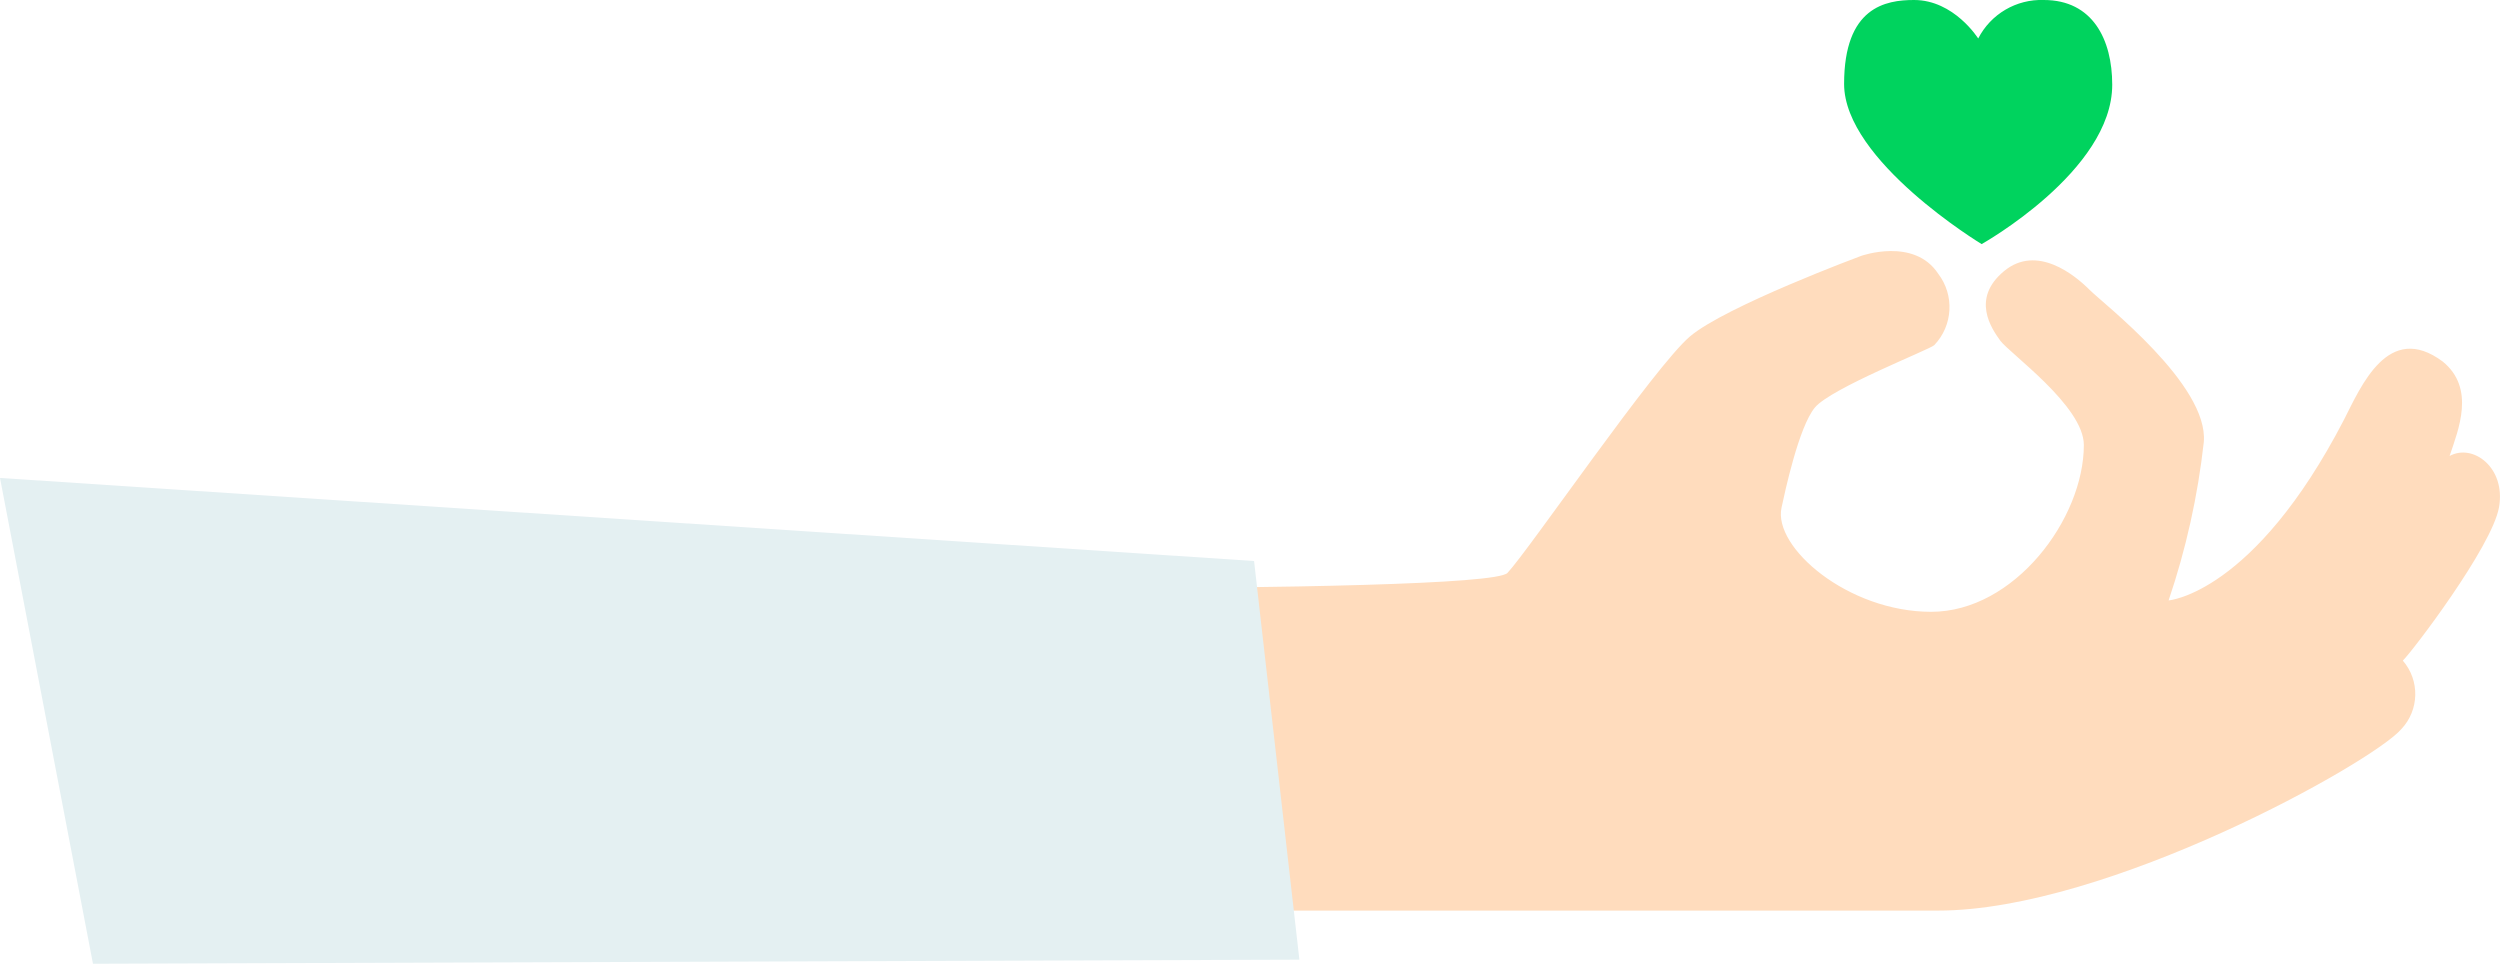
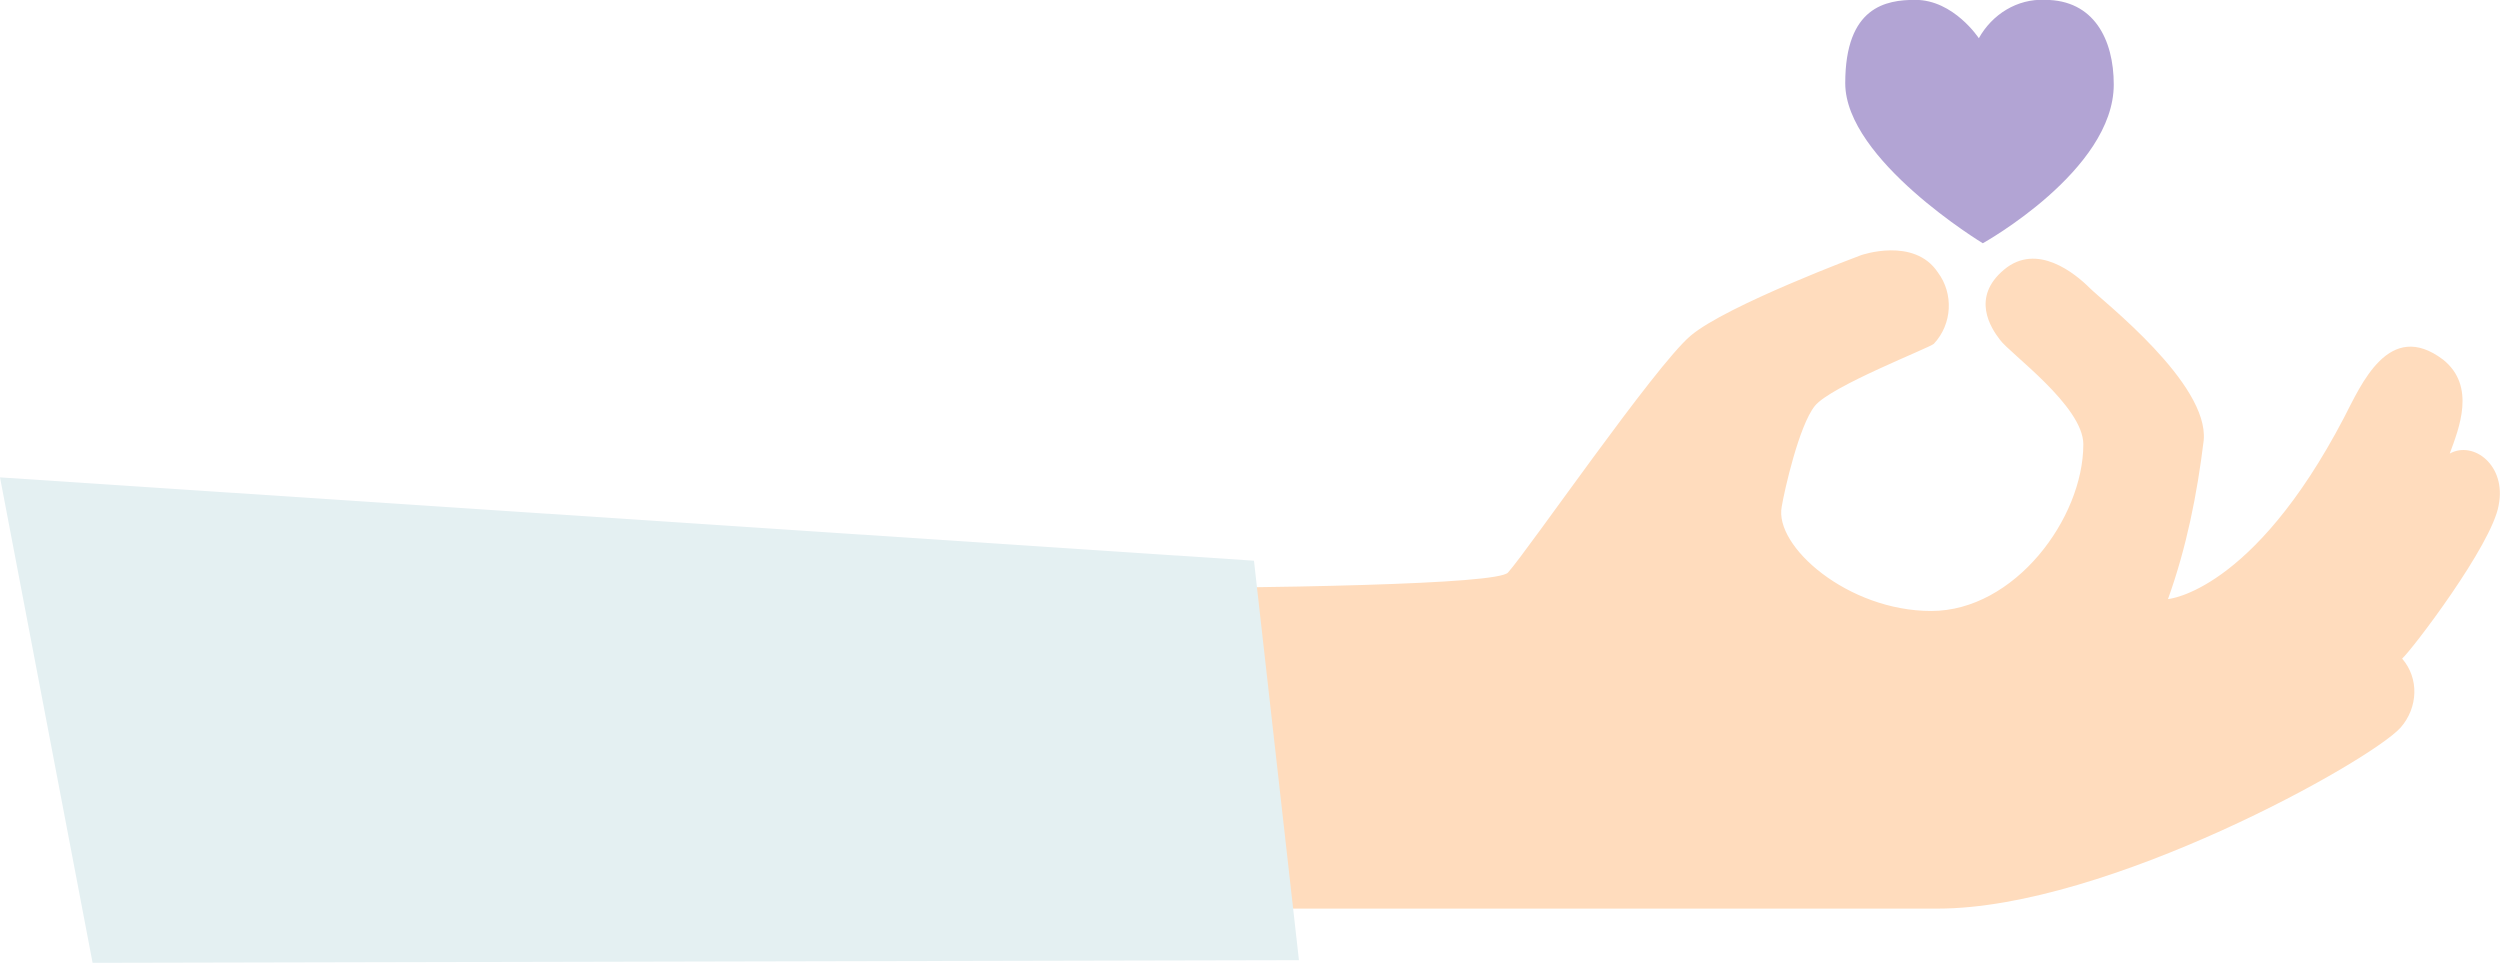
- <svg xmlns="http://www.w3.org/2000/svg" width="189.016" height="72.866" viewBox="0 0 189.016 72.866">
-   <defs>
-     <clipPath id="clip-path">
-       <path id="Clip_6" data-name="Clip 6" d="M0,0H98.242V36.73H0Z" transform="translate(0 0.146)" fill="none" />
-     </clipPath>
-   </defs>
-   <g id="Group_8" data-name="Group 8" transform="translate(0 -0.01)">
-     <path id="Fill_1" data-name="Fill 1" d="M0,25.392s63.209.7,64.855-1.058,11.109-15.6,13.8-17.881S91.6.364,91.6.364s3.993-1.418,5.815,1.344a4.162,4.162,0,0,1-.294,5.407c-.326.326-7.8,3.246-9.023,4.713s-2.277,6.426-2.525,7.575c-.646,3,5.024,7.873,11.313,7.873s11.545-7.031,11.545-12.614c0-2.939-5.634-6.94-6.32-7.89-.665-.919-2.223-3.171.285-5.253,2.477-2.056,5.352.291,6.481,1.424,1.04,1.045,8.99,7.159,8.624,11.492a56.793,56.793,0,0,1-2.661,11.979s6.434-.489,13.256-13.655c1.293-2.528,3.35-7.465,7.464-4.408,2.5,2.028,1.186,5.16.524,7.144,1.764-.972,4.266.879,3.737,3.876s-6.612,10.977-7.273,11.594a3.862,3.862,0,0,1-.116,5.182c-2.16,2.513-22.209,13.718-35.022,13.718H0Z" transform="translate(49.121 18.991)" fill="#ffdcbd" />
-     <path id="Fill_3" data-name="Fill 3" d="M10.139,2.909A5.364,5.364,0,0,1,15.1,0c3.7,0,5.172,3,5.172,6.406,0,6.524-9.874,12.049-9.874,12.049S0,12.167,0,6.348,3.144,0,5.289,0c3.027,0,4.849,2.909,4.849,2.909" transform="translate(139.426 0.01)" fill="#00d35e" />
-     <g id="Group_7" data-name="Group 7" transform="translate(0 36)">
-       <path id="Clip_6-2" data-name="Clip 6" d="M0,0H98.242V36.73H0Z" transform="translate(0 0.146)" fill="none" />
-       <g id="Group_7-2" data-name="Group 7" clip-path="url(#clip-path)">
-         <path id="Fill_5" data-name="Fill 5" d="M98.242,36.421,94.816,6.282,0,0,7.029,36.73Z" transform="translate(0 0.146)" fill="#e4f0f2" />
+ <svg xmlns="http://www.w3.org/2000/svg" xmlns:xlink="http://www.w3.org/1999/xlink" version="1.1" id="Calque_1" x="0px" y="0px" viewBox="0 0 189 72.9" style="enable-background:new 0 0 189 72.9;" xml:space="preserve">
+   <style type="text/css">
+ 	.st0{fill:#FFDCBD;}
+ 	.st1{fill:#B2A4D4;}
+ 	.st2{fill:none;}
+ 	.st3{clip-path:url(#SVGID_2_);}
+ 	.st4{fill:#E4F0F2;}
+ </style>
+   <g id="Group_8" transform="translate(0 -0.01)">
+     <path id="Fill_1" class="st0" d="M49.1,44.4c0,0,63.2,0.7,64.9-1.1c1.6-1.8,11.1-15.6,13.8-17.9c2.7-2.3,12.9-6.1,12.9-6.1   s4-1.4,5.8,1.3c1.2,1.6,1.1,3.9-0.3,5.4c-0.3,0.3-7.8,3.2-9,4.7c-1.2,1.5-2.3,6.4-2.5,7.6c-0.6,3,5,7.9,11.3,7.9s11.5-7,11.5-12.6   c0-2.9-5.6-6.9-6.3-7.9c-0.7-0.9-2.2-3.2,0.3-5.3c2.5-2.1,5.4,0.3,6.5,1.4c1,1,9,7.2,8.6,11.5c-0.5,4.1-1.3,8.1-2.7,12   c0,0,6.4-0.5,13.3-13.7c1.3-2.5,3.4-7.5,7.5-4.4c2.5,2,1.2,5.2,0.5,7.1c1.8-1,4.3,0.9,3.7,3.9c-0.5,3-6.6,11-7.3,11.6   c1.3,1.5,1.2,3.7-0.1,5.2c-2.2,2.5-22.2,13.7-35,13.7H49.1V44.4z" />
+     <path id="Fill_3" class="st1" d="M149.6,2.9c1-1.8,2.9-3,5-2.9c3.7,0,5.2,3,5.2,6.4c0,6.5-9.9,12-9.9,12s-10.4-6.3-10.4-12.1   s3.1-6.3,5.3-6.3C147.7,0,149.6,2.9,149.6,2.9" />
+     <g id="Group_7" transform="translate(0 36)">
+       <path id="Clip_6-2" class="st2" d="M0,0.1h98.2v36.7H0V0.1z" />
+       <g>
+         <defs>
+           <rect id="SVGID_1_" y="0.1" width="98.2" height="36.7" />
+         </defs>
+         <clipPath id="SVGID_2_">
+           <use xlink:href="#SVGID_1_" style="overflow:visible;" />
+         </clipPath>
+         <g id="Group_7-2" class="st3">
+           <path id="Fill_5" class="st4" d="M98.2,36.6L94.8,6.4L0,0.1l7,36.7L98.2,36.6z" />
+         </g>
      </g>
    </g>
  </g>
</svg>
